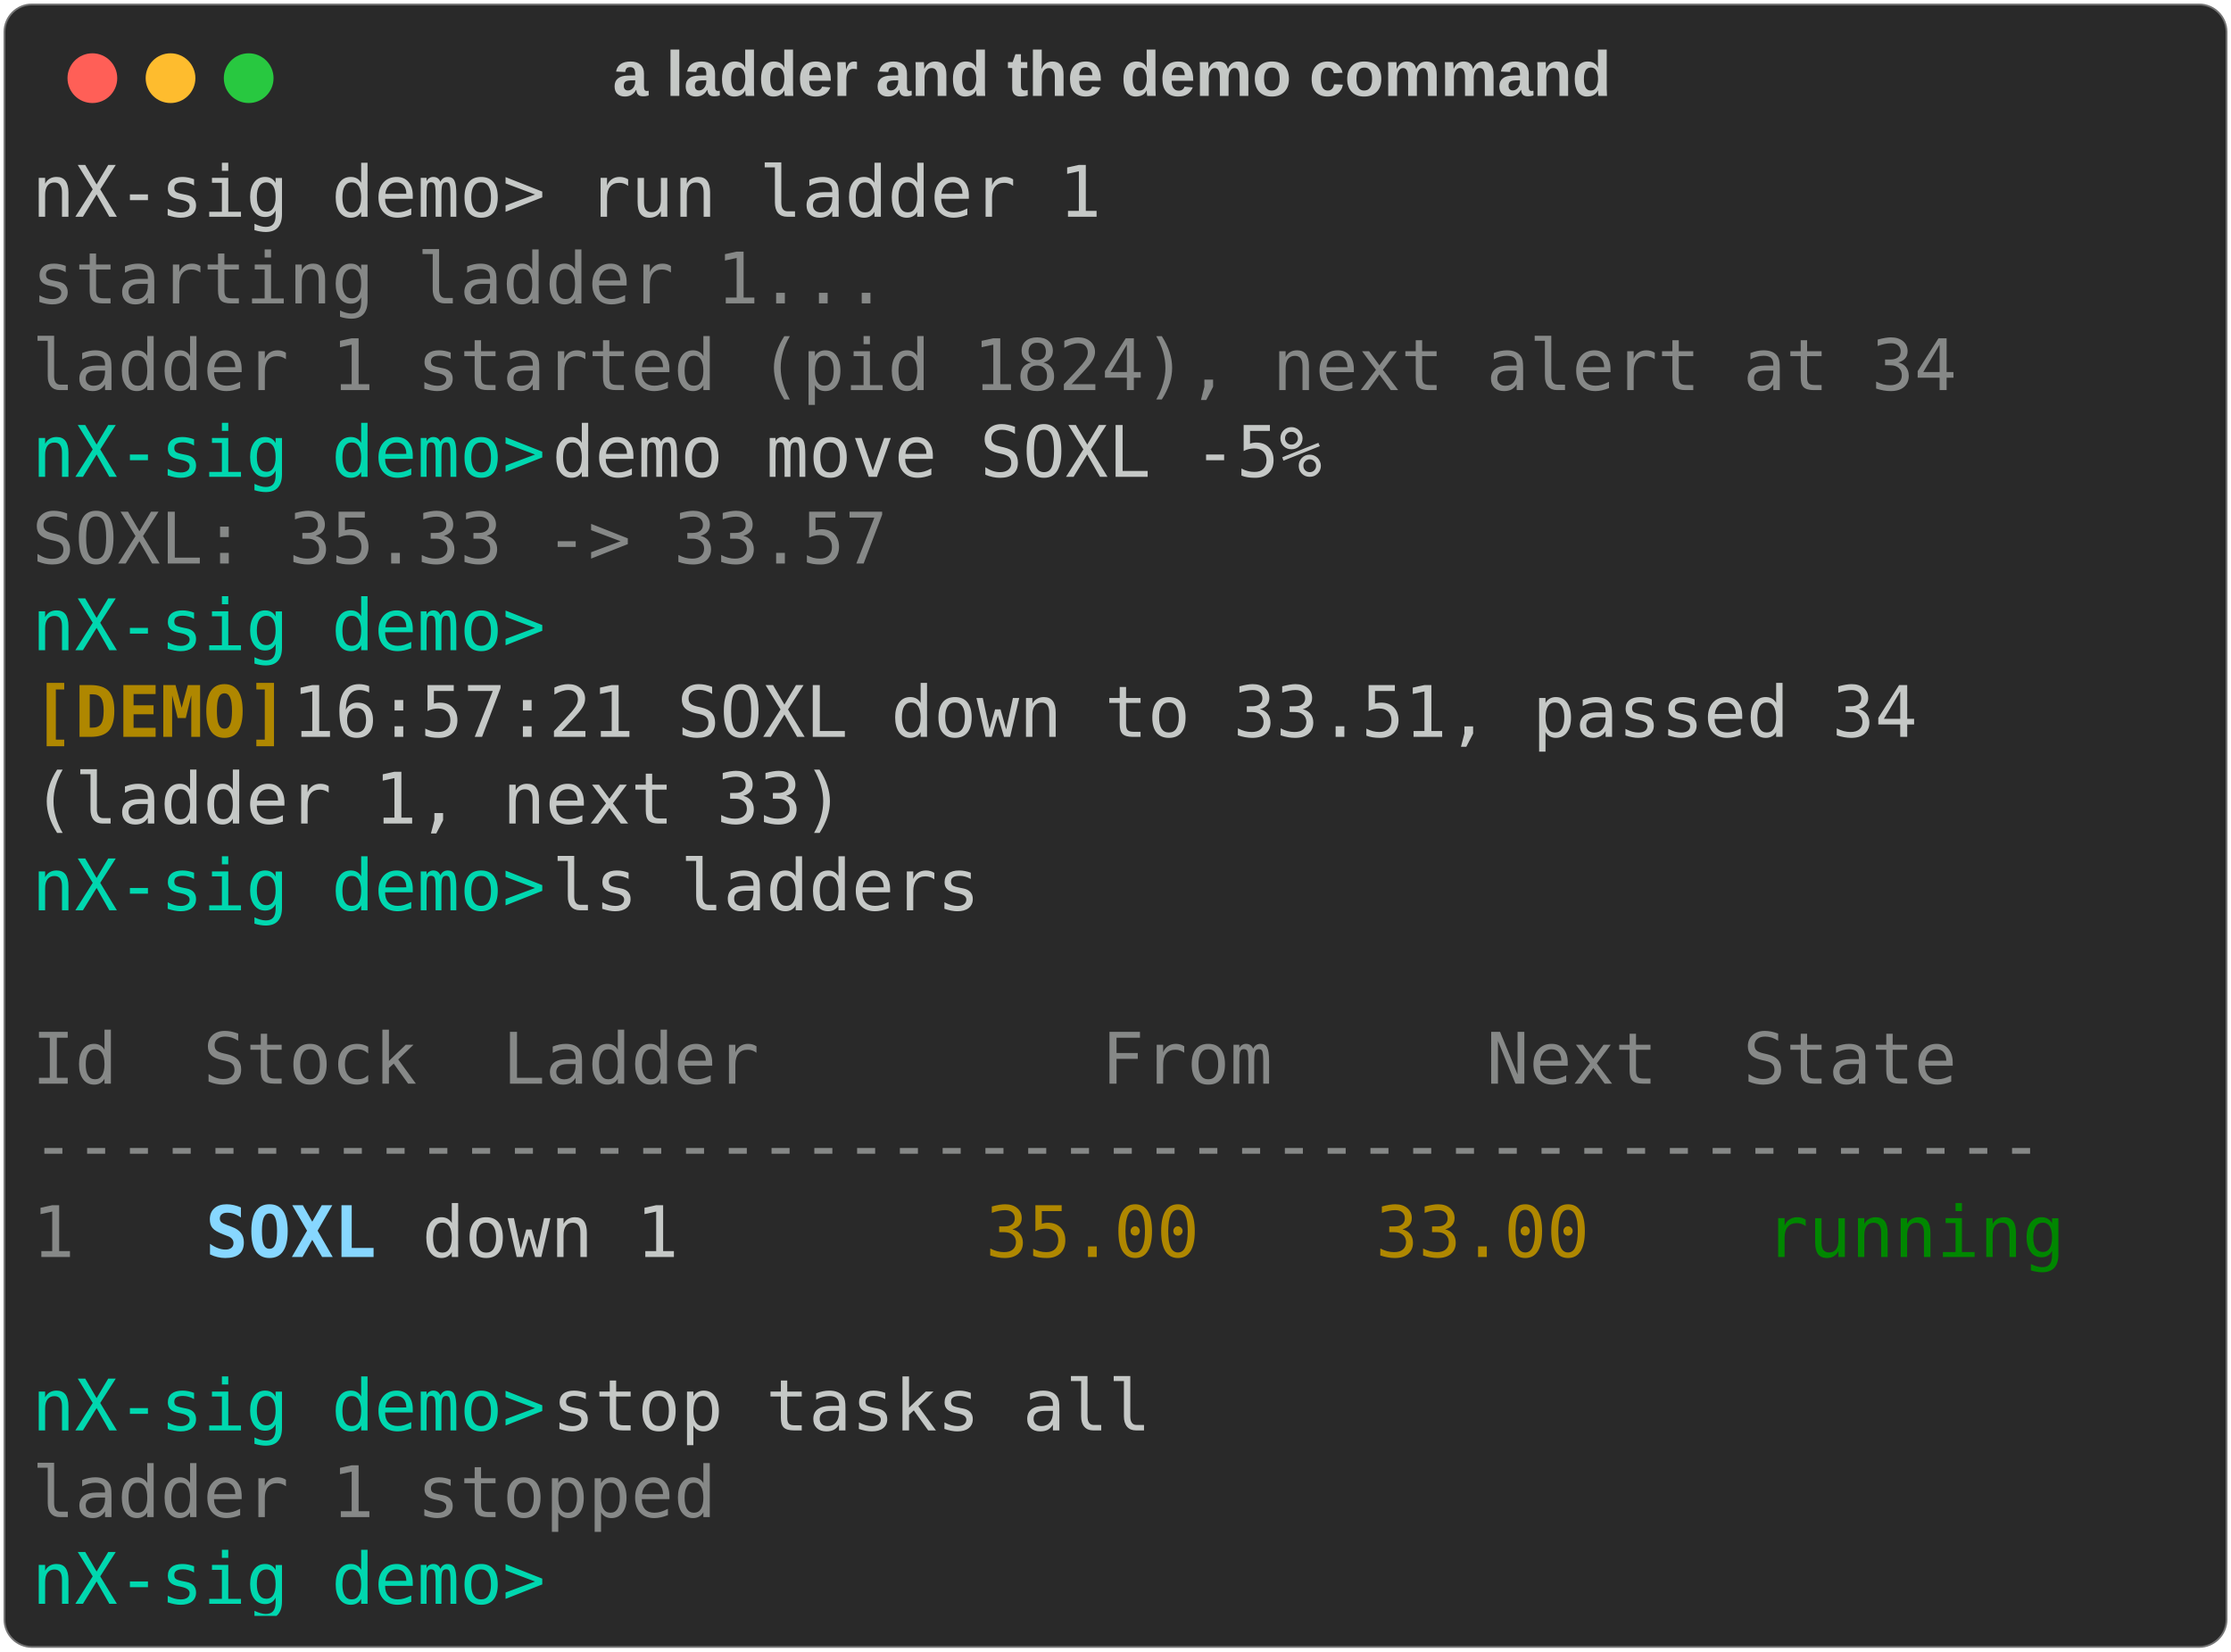
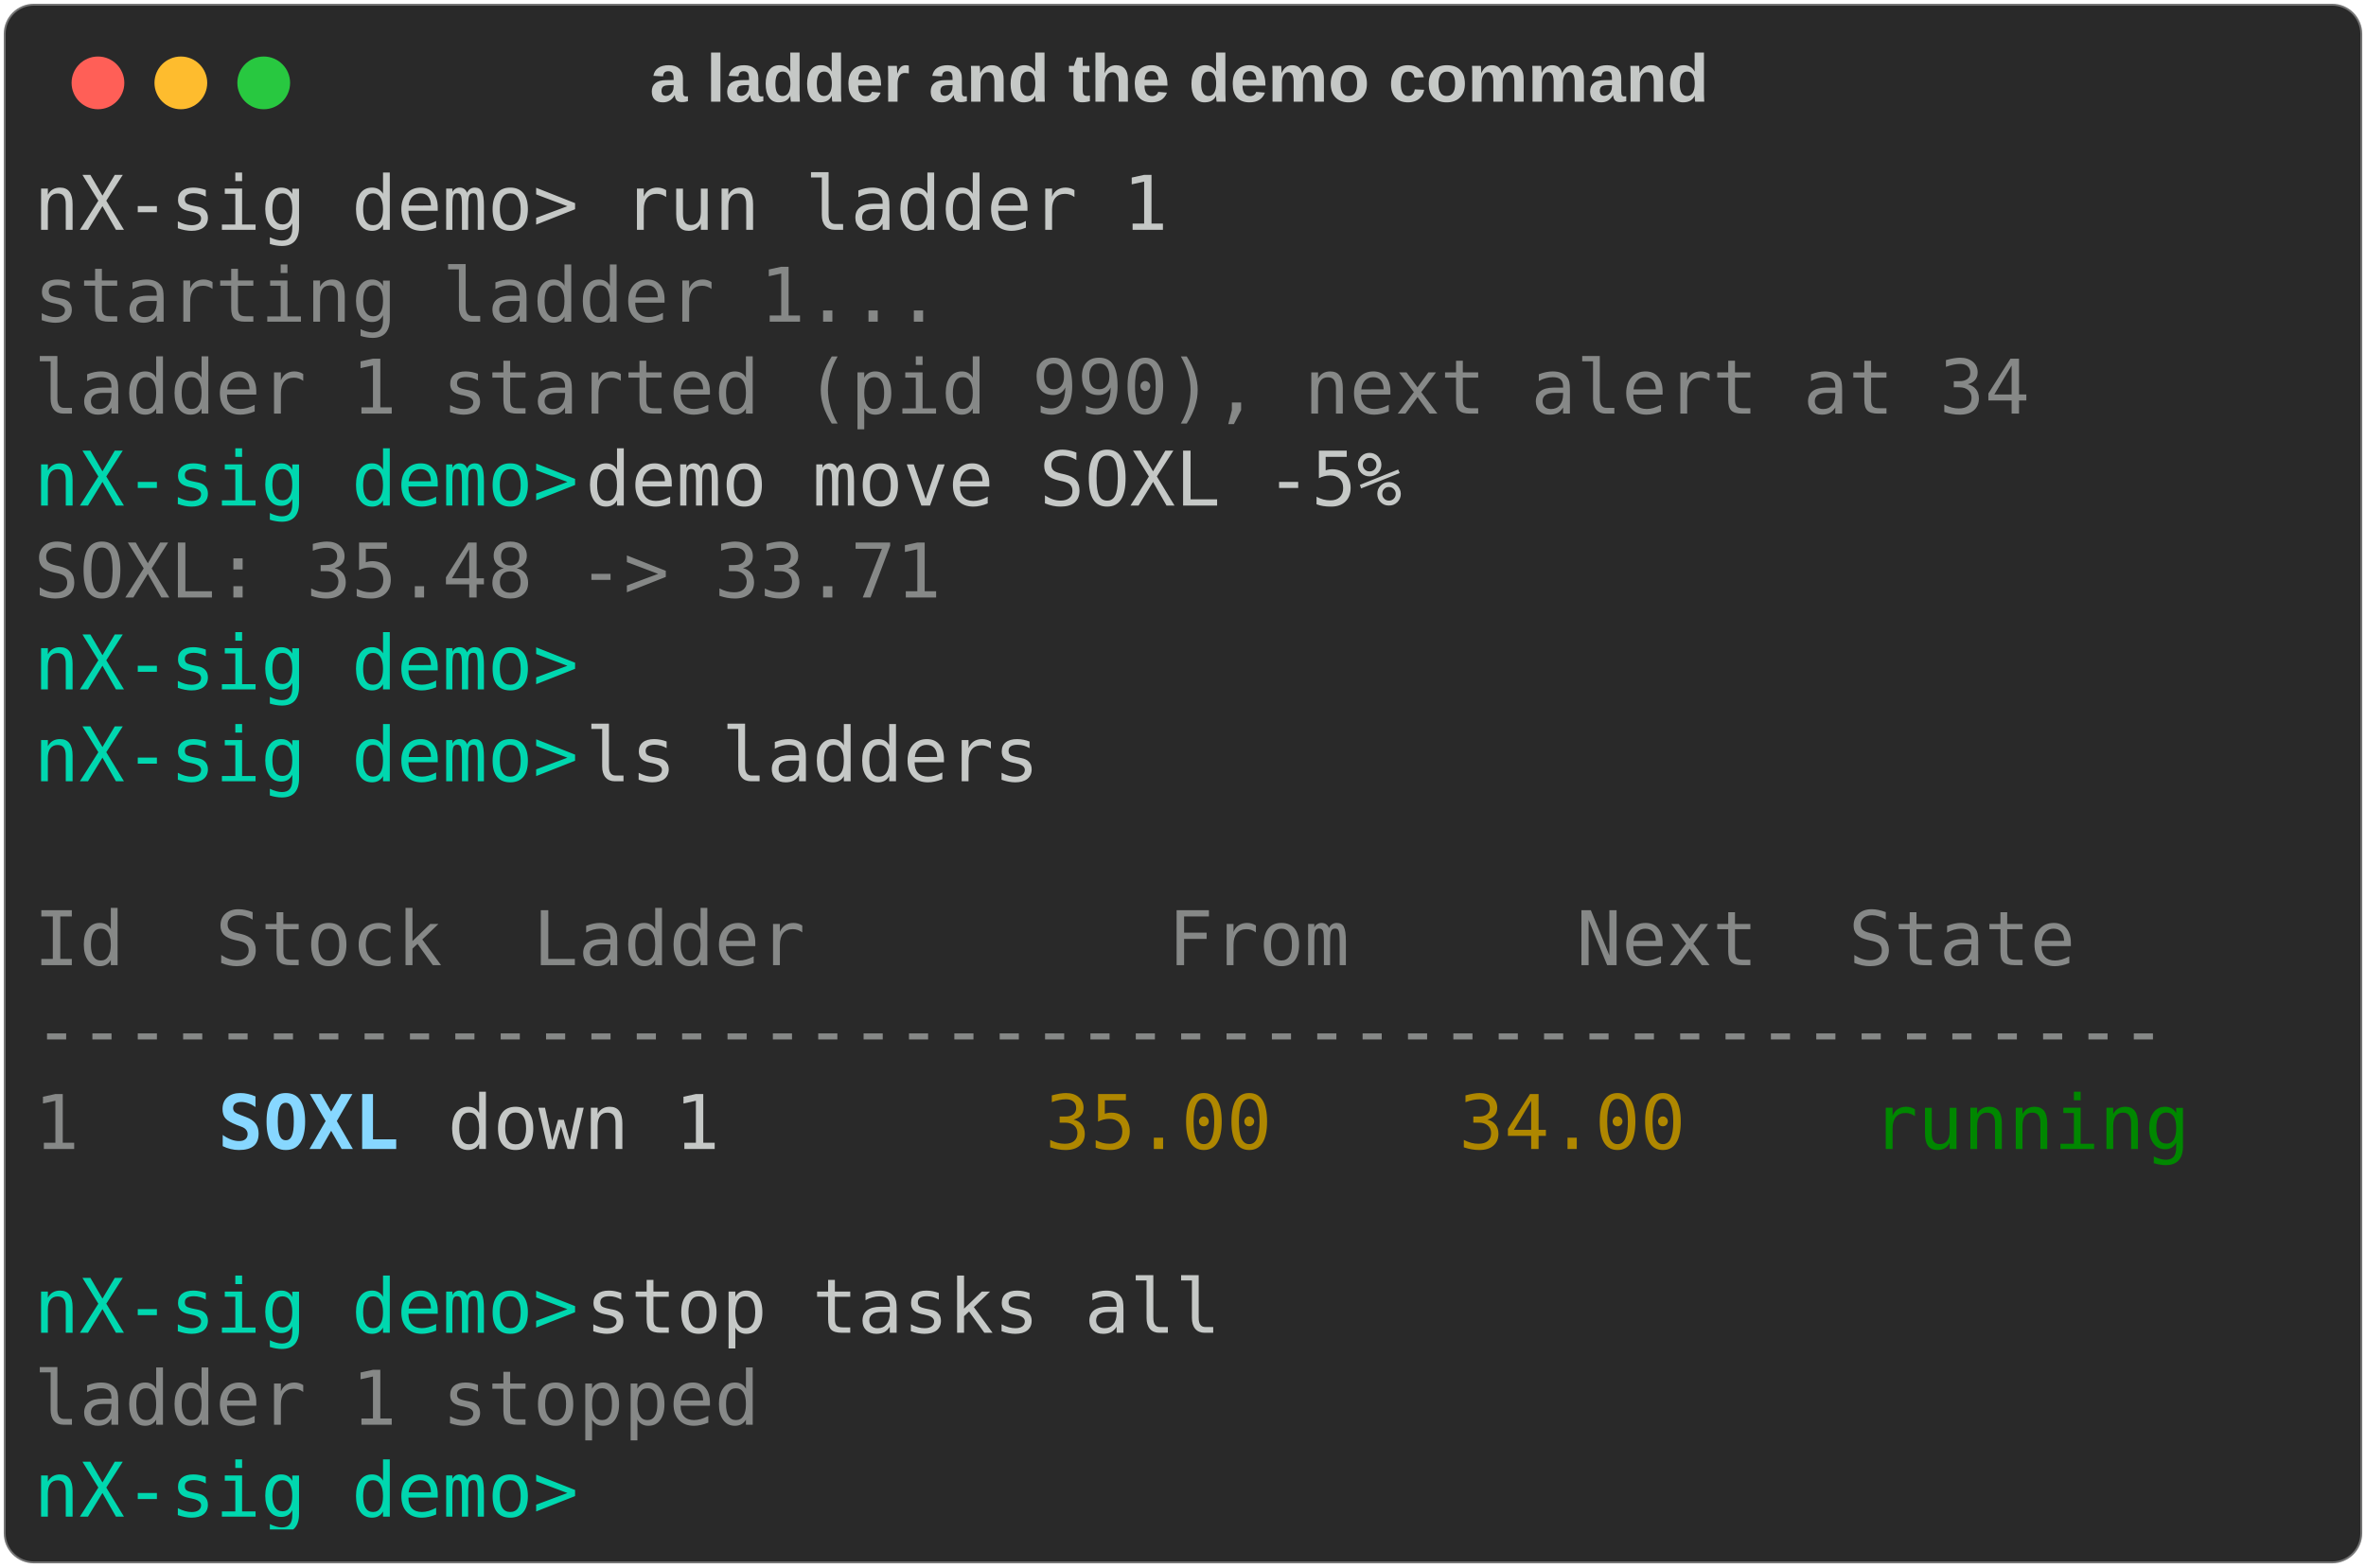
- <svg xmlns="http://www.w3.org/2000/svg" class="rich-terminal" viewBox="0 0 628 464.8">
+ <svg xmlns="http://www.w3.org/2000/svg" class="rich-terminal" viewBox="0 0 628 416.0">
  <style>

    @font-face {
        font-family: "Fira Code";
        src: local("FiraCode-Regular"),
                url("https://cdnjs.cloudflare.com/ajax/libs/firacode/6.2.0/woff2/FiraCode-Regular.woff2") format("woff2"),
                url("https://cdnjs.cloudflare.com/ajax/libs/firacode/6.2.0/woff/FiraCode-Regular.woff") format("woff");
        font-style: normal;
        font-weight: 400;
    }
    @font-face {
        font-family: "Fira Code";
        src: local("FiraCode-Bold"),
                url("https://cdnjs.cloudflare.com/ajax/libs/firacode/6.2.0/woff2/FiraCode-Bold.woff2") format("woff2"),
                url("https://cdnjs.cloudflare.com/ajax/libs/firacode/6.2.0/woff/FiraCode-Bold.woff") format("woff");
        font-style: bold;
        font-weight: 700;
    }

-     .terminal-1945915334-matrix {
+     .terminal-436997196-matrix {
        font-family: Fira Code, monospace;
        font-size: 20px;
        line-height: 24.4px;
        font-variant-east-asian: full-width;
    }

-     .terminal-1945915334-title {
+     .terminal-436997196-title {
        font-size: 18px;
        font-weight: bold;
        font-family: arial;
    }

-     .terminal-1945915334-r1 { fill: #c5c8c6 }
- .terminal-1945915334-r2 { fill: #868887 }
- .terminal-1945915334-r3 { fill: #00d7af }
- .terminal-1945915334-r4 { fill: #af8700;font-weight: bold }
- .terminal-1945915334-r5 { fill: #87d7ff;font-weight: bold }
- .terminal-1945915334-r6 { fill: #af8700 }
- .terminal-1945915334-r7 { fill: #008700 }
+     .terminal-436997196-r1 { fill: #c5c8c6 }
+ .terminal-436997196-r2 { fill: #868887 }
+ .terminal-436997196-r3 { fill: #00d7af }
+ .terminal-436997196-r4 { fill: #87d7ff;font-weight: bold }
+ .terminal-436997196-r5 { fill: #af8700 }
+ .terminal-436997196-r6 { fill: #008700 }
    </style>
  <defs>
-     <clipPath id="terminal-1945915334-clip-terminal">
-       <rect x="0" y="0" width="609.0" height="413.8" />
+     <clipPath id="terminal-436997196-clip-terminal">
+       <rect x="0" y="0" width="609.0" height="365.0" />
    </clipPath>
-     <clipPath id="terminal-1945915334-line-0">
+     <clipPath id="terminal-436997196-line-0">
      <rect x="0" y="1.5" width="610" height="24.65" />
    </clipPath>
-     <clipPath id="terminal-1945915334-line-1">
+     <clipPath id="terminal-436997196-line-1">
      <rect x="0" y="25.9" width="610" height="24.65" />
    </clipPath>
-     <clipPath id="terminal-1945915334-line-2">
+     <clipPath id="terminal-436997196-line-2">
      <rect x="0" y="50.3" width="610" height="24.65" />
    </clipPath>
-     <clipPath id="terminal-1945915334-line-3">
+     <clipPath id="terminal-436997196-line-3">
      <rect x="0" y="74.7" width="610" height="24.65" />
    </clipPath>
-     <clipPath id="terminal-1945915334-line-4">
+     <clipPath id="terminal-436997196-line-4">
      <rect x="0" y="99.1" width="610" height="24.65" />
    </clipPath>
-     <clipPath id="terminal-1945915334-line-5">
+     <clipPath id="terminal-436997196-line-5">
      <rect x="0" y="123.5" width="610" height="24.65" />
    </clipPath>
-     <clipPath id="terminal-1945915334-line-6">
+     <clipPath id="terminal-436997196-line-6">
      <rect x="0" y="147.9" width="610" height="24.65" />
    </clipPath>
-     <clipPath id="terminal-1945915334-line-7">
+     <clipPath id="terminal-436997196-line-7">
      <rect x="0" y="172.3" width="610" height="24.65" />
    </clipPath>
-     <clipPath id="terminal-1945915334-line-8">
+     <clipPath id="terminal-436997196-line-8">
      <rect x="0" y="196.7" width="610" height="24.65" />
    </clipPath>
-     <clipPath id="terminal-1945915334-line-9">
+     <clipPath id="terminal-436997196-line-9">
      <rect x="0" y="221.1" width="610" height="24.65" />
    </clipPath>
-     <clipPath id="terminal-1945915334-line-10">
+     <clipPath id="terminal-436997196-line-10">
      <rect x="0" y="245.5" width="610" height="24.65" />
    </clipPath>
-     <clipPath id="terminal-1945915334-line-11">
+     <clipPath id="terminal-436997196-line-11">
      <rect x="0" y="269.9" width="610" height="24.65" />
    </clipPath>
-     <clipPath id="terminal-1945915334-line-12">
+     <clipPath id="terminal-436997196-line-12">
      <rect x="0" y="294.3" width="610" height="24.65" />
    </clipPath>
-     <clipPath id="terminal-1945915334-line-13">
+     <clipPath id="terminal-436997196-line-13">
      <rect x="0" y="318.7" width="610" height="24.65" />
    </clipPath>
-     <clipPath id="terminal-1945915334-line-14">
-       <rect x="0" y="343.1" width="610" height="24.65" />
-     </clipPath>
-     <clipPath id="terminal-1945915334-line-15">
-       <rect x="0" y="367.5" width="610" height="24.65" />
-     </clipPath>
  </defs>
-   <rect fill="#292929" stroke="rgba(255,255,255,0.35)" stroke-width="1" x="1" y="1" width="626" height="462.8" rx="8" />
-   <text class="terminal-1945915334-title" fill="#c5c8c6" text-anchor="middle" x="313" y="27">a ladder and the demo command</text>
+   <rect fill="#292929" stroke="rgba(255,255,255,0.35)" stroke-width="1" x="1" y="1" width="626" height="414" rx="8" />
+   <text class="terminal-436997196-title" fill="#c5c8c6" text-anchor="middle" x="313" y="27">a ladder and the demo command</text>
  <g transform="translate(26,22)">
    <circle cx="0" cy="0" r="7" fill="#ff5f57" />
    <circle cx="22" cy="0" r="7" fill="#febc2e" />
    <circle cx="44" cy="0" r="7" fill="#28c840" />
  </g>
-   <g transform="translate(9, 41)" clip-path="url(#terminal-1945915334-clip-terminal)">
-     <g class="terminal-1945915334-matrix">
-       <text class="terminal-1945915334-r1" x="0" y="20" textLength="305" clip-path="url(#terminal-1945915334-line-0)">nX-sig demo&gt; run ladder 1</text>
-       <text class="terminal-1945915334-r1" x="610" y="20" textLength="12.2" clip-path="url(#terminal-1945915334-line-0)">
+   <g transform="translate(9, 41)" clip-path="url(#terminal-436997196-clip-terminal)">
+     <g class="terminal-436997196-matrix">
+       <text class="terminal-436997196-r1" x="0" y="20" textLength="305" clip-path="url(#terminal-436997196-line-0)">nX-sig demo&gt; run ladder 1</text>
+       <text class="terminal-436997196-r1" x="610" y="20" textLength="12.2" clip-path="url(#terminal-436997196-line-0)">
</text>
-       <text class="terminal-1945915334-r2" x="0" y="44.4" textLength="244" clip-path="url(#terminal-1945915334-line-1)">starting ladder 1...</text>
-       <text class="terminal-1945915334-r1" x="610" y="44.4" textLength="12.2" clip-path="url(#terminal-1945915334-line-1)">
+       <text class="terminal-436997196-r2" x="0" y="44.4" textLength="244" clip-path="url(#terminal-436997196-line-1)">starting ladder 1...</text>
+       <text class="terminal-436997196-r1" x="610" y="44.4" textLength="12.2" clip-path="url(#terminal-436997196-line-1)">
</text>
-       <text class="terminal-1945915334-r2" x="0" y="68.8" textLength="549" clip-path="url(#terminal-1945915334-line-2)">ladder 1 started (pid 1824), next alert at 34</text>
-       <text class="terminal-1945915334-r1" x="610" y="68.8" textLength="12.2" clip-path="url(#terminal-1945915334-line-2)">
+       <text class="terminal-436997196-r2" x="0" y="68.8" textLength="536.8" clip-path="url(#terminal-436997196-line-2)">ladder 1 started (pid 990), next alert at 34</text>
+       <text class="terminal-436997196-r1" x="610" y="68.8" textLength="12.2" clip-path="url(#terminal-436997196-line-2)">
</text>
-       <text class="terminal-1945915334-r3" x="0" y="93.2" textLength="146.4" clip-path="url(#terminal-1945915334-line-3)">nX-sig demo&gt;</text>
-       <text class="terminal-1945915334-r1" x="146.4" y="93.2" textLength="231.8" clip-path="url(#terminal-1945915334-line-3)"> demo move SOXL -5%</text>
-       <text class="terminal-1945915334-r1" x="610" y="93.2" textLength="12.2" clip-path="url(#terminal-1945915334-line-3)">
+       <text class="terminal-436997196-r3" x="0" y="93.2" textLength="146.4" clip-path="url(#terminal-436997196-line-3)">nX-sig demo&gt;</text>
+       <text class="terminal-436997196-r1" x="146.4" y="93.2" textLength="231.8" clip-path="url(#terminal-436997196-line-3)"> demo move SOXL -5%</text>
+       <text class="terminal-436997196-r1" x="610" y="93.2" textLength="12.2" clip-path="url(#terminal-436997196-line-3)">
</text>
-       <text class="terminal-1945915334-r2" x="0" y="117.6" textLength="244" clip-path="url(#terminal-1945915334-line-4)">SOXL: 35.33 -&gt; 33.57</text>
-       <text class="terminal-1945915334-r1" x="610" y="117.6" textLength="12.2" clip-path="url(#terminal-1945915334-line-4)">
+       <text class="terminal-436997196-r2" x="0" y="117.6" textLength="244" clip-path="url(#terminal-436997196-line-4)">SOXL: 35.48 -&gt; 33.71</text>
+       <text class="terminal-436997196-r1" x="610" y="117.6" textLength="12.2" clip-path="url(#terminal-436997196-line-4)">
</text>
-       <text class="terminal-1945915334-r3" x="0" y="142" textLength="146.4" clip-path="url(#terminal-1945915334-line-5)">nX-sig demo&gt;</text>
-       <text class="terminal-1945915334-r1" x="610" y="142" textLength="12.2" clip-path="url(#terminal-1945915334-line-5)">
+       <text class="terminal-436997196-r3" x="0" y="142" textLength="146.4" clip-path="url(#terminal-436997196-line-5)">nX-sig demo&gt;</text>
+       <text class="terminal-436997196-r1" x="610" y="142" textLength="12.2" clip-path="url(#terminal-436997196-line-5)">
</text>
-       <text class="terminal-1945915334-r4" x="0" y="166.4" textLength="73.2" clip-path="url(#terminal-1945915334-line-6)">[DEMO]</text>
-       <text class="terminal-1945915334-r1" x="73.2" y="166.4" textLength="475.8" clip-path="url(#terminal-1945915334-line-6)"> 16:57:21 SOXL down to 33.51, passed 34</text>
-       <text class="terminal-1945915334-r1" x="610" y="166.4" textLength="12.2" clip-path="url(#terminal-1945915334-line-6)">
+       <text class="terminal-436997196-r3" x="0" y="166.4" textLength="146.4" clip-path="url(#terminal-436997196-line-6)">nX-sig demo&gt;</text>
+       <text class="terminal-436997196-r1" x="146.4" y="166.4" textLength="134.2" clip-path="url(#terminal-436997196-line-6)"> ls ladders</text>
+       <text class="terminal-436997196-r1" x="610" y="166.4" textLength="12.2" clip-path="url(#terminal-436997196-line-6)">
</text>
-       <text class="terminal-1945915334-r1" x="0" y="190.8" textLength="256.2" clip-path="url(#terminal-1945915334-line-7)">  (ladder 1, next 33)</text>
-       <text class="terminal-1945915334-r1" x="610" y="190.8" textLength="12.2" clip-path="url(#terminal-1945915334-line-7)">
+       <text class="terminal-436997196-r1" x="610" y="190.8" textLength="12.2" clip-path="url(#terminal-436997196-line-7)">
</text>
-       <text class="terminal-1945915334-r3" x="0" y="215.2" textLength="146.4" clip-path="url(#terminal-1945915334-line-8)">nX-sig demo&gt;</text>
-       <text class="terminal-1945915334-r1" x="146.4" y="215.2" textLength="134.2" clip-path="url(#terminal-1945915334-line-8)"> ls ladders</text>
-       <text class="terminal-1945915334-r1" x="610" y="215.2" textLength="12.2" clip-path="url(#terminal-1945915334-line-8)">
+       <text class="terminal-436997196-r2" x="0" y="215.2" textLength="573.4" clip-path="url(#terminal-436997196-line-8)">Id  Stock  Ladder        From     Next  State  </text>
+       <text class="terminal-436997196-r1" x="610" y="215.2" textLength="12.2" clip-path="url(#terminal-436997196-line-8)">
</text>
-       <text class="terminal-1945915334-r1" x="610" y="239.6" textLength="12.2" clip-path="url(#terminal-1945915334-line-9)">
+       <text class="terminal-436997196-r2" x="0" y="239.6" textLength="573.4" clip-path="url(#terminal-436997196-line-9)">-----------------------------------------------</text>
+       <text class="terminal-436997196-r1" x="610" y="239.6" textLength="12.2" clip-path="url(#terminal-436997196-line-9)">
</text>
-       <text class="terminal-1945915334-r2" x="0" y="264" textLength="573.4" clip-path="url(#terminal-1945915334-line-10)">Id  Stock  Ladder        From     Next  State  </text>
-       <text class="terminal-1945915334-r1" x="610" y="264" textLength="12.2" clip-path="url(#terminal-1945915334-line-10)">
+       <text class="terminal-436997196-r2" x="0" y="264" textLength="24.4" clip-path="url(#terminal-436997196-line-10)"> 1</text>
+       <text class="terminal-436997196-r4" x="48.8" y="264" textLength="61" clip-path="url(#terminal-436997196-line-10)">SOXL </text>
+       <text class="terminal-436997196-r1" x="109.8" y="264" textLength="158.6" clip-path="url(#terminal-436997196-line-10)">  down 1     </text>
+       <text class="terminal-436997196-r5" x="268.4" y="264" textLength="85.4" clip-path="url(#terminal-436997196-line-10)">  35.00</text>
+       <text class="terminal-436997196-r5" x="378.2" y="264" textLength="85.4" clip-path="url(#terminal-436997196-line-10)">  34.00</text>
+       <text class="terminal-436997196-r6" x="488" y="264" textLength="85.4" clip-path="url(#terminal-436997196-line-10)">running</text>
+       <text class="terminal-436997196-r1" x="610" y="264" textLength="12.2" clip-path="url(#terminal-436997196-line-10)">
</text>
-       <text class="terminal-1945915334-r2" x="0" y="288.4" textLength="573.4" clip-path="url(#terminal-1945915334-line-11)">-----------------------------------------------</text>
-       <text class="terminal-1945915334-r1" x="610" y="288.4" textLength="12.2" clip-path="url(#terminal-1945915334-line-11)">
+       <text class="terminal-436997196-r1" x="610" y="288.4" textLength="12.2" clip-path="url(#terminal-436997196-line-11)">
</text>
-       <text class="terminal-1945915334-r2" x="0" y="312.8" textLength="24.4" clip-path="url(#terminal-1945915334-line-12)"> 1</text>
-       <text class="terminal-1945915334-r5" x="48.8" y="312.8" textLength="61" clip-path="url(#terminal-1945915334-line-12)">SOXL </text>
-       <text class="terminal-1945915334-r1" x="109.8" y="312.8" textLength="158.6" clip-path="url(#terminal-1945915334-line-12)">  down 1     </text>
-       <text class="terminal-1945915334-r6" x="268.4" y="312.8" textLength="85.4" clip-path="url(#terminal-1945915334-line-12)">  35.00</text>
-       <text class="terminal-1945915334-r6" x="378.2" y="312.8" textLength="85.4" clip-path="url(#terminal-1945915334-line-12)">  33.00</text>
-       <text class="terminal-1945915334-r7" x="488" y="312.8" textLength="85.4" clip-path="url(#terminal-1945915334-line-12)">running</text>
-       <text class="terminal-1945915334-r1" x="610" y="312.8" textLength="12.2" clip-path="url(#terminal-1945915334-line-12)">
+       <text class="terminal-436997196-r3" x="0" y="312.8" textLength="146.4" clip-path="url(#terminal-436997196-line-12)">nX-sig demo&gt;</text>
+       <text class="terminal-436997196-r1" x="146.4" y="312.8" textLength="183" clip-path="url(#terminal-436997196-line-12)"> stop tasks all</text>
+       <text class="terminal-436997196-r1" x="610" y="312.8" textLength="12.2" clip-path="url(#terminal-436997196-line-12)">
</text>
-       <text class="terminal-1945915334-r1" x="610" y="337.2" textLength="12.2" clip-path="url(#terminal-1945915334-line-13)">
+       <text class="terminal-436997196-r2" x="0" y="337.2" textLength="195.2" clip-path="url(#terminal-436997196-line-13)">ladder 1 stopped</text>
+       <text class="terminal-436997196-r1" x="610" y="337.2" textLength="12.2" clip-path="url(#terminal-436997196-line-13)">
</text>
-       <text class="terminal-1945915334-r3" x="0" y="361.6" textLength="146.4" clip-path="url(#terminal-1945915334-line-14)">nX-sig demo&gt;</text>
-       <text class="terminal-1945915334-r1" x="146.4" y="361.6" textLength="183" clip-path="url(#terminal-1945915334-line-14)"> stop tasks all</text>
-       <text class="terminal-1945915334-r1" x="610" y="361.6" textLength="12.2" clip-path="url(#terminal-1945915334-line-14)">
- </text>
-       <text class="terminal-1945915334-r2" x="0" y="386" textLength="195.2" clip-path="url(#terminal-1945915334-line-15)">ladder 1 stopped</text>
-       <text class="terminal-1945915334-r1" x="610" y="386" textLength="12.2" clip-path="url(#terminal-1945915334-line-15)">
- </text>
-       <text class="terminal-1945915334-r3" x="0" y="410.4" textLength="146.4" clip-path="url(#terminal-1945915334-line-16)">nX-sig demo&gt;</text>
-       <text class="terminal-1945915334-r1" x="610" y="410.4" textLength="12.2" clip-path="url(#terminal-1945915334-line-16)">
+       <text class="terminal-436997196-r3" x="0" y="361.6" textLength="146.4" clip-path="url(#terminal-436997196-line-14)">nX-sig demo&gt;</text>
+       <text class="terminal-436997196-r1" x="610" y="361.6" textLength="12.2" clip-path="url(#terminal-436997196-line-14)">
</text>
    </g>
  </g>
</svg>
